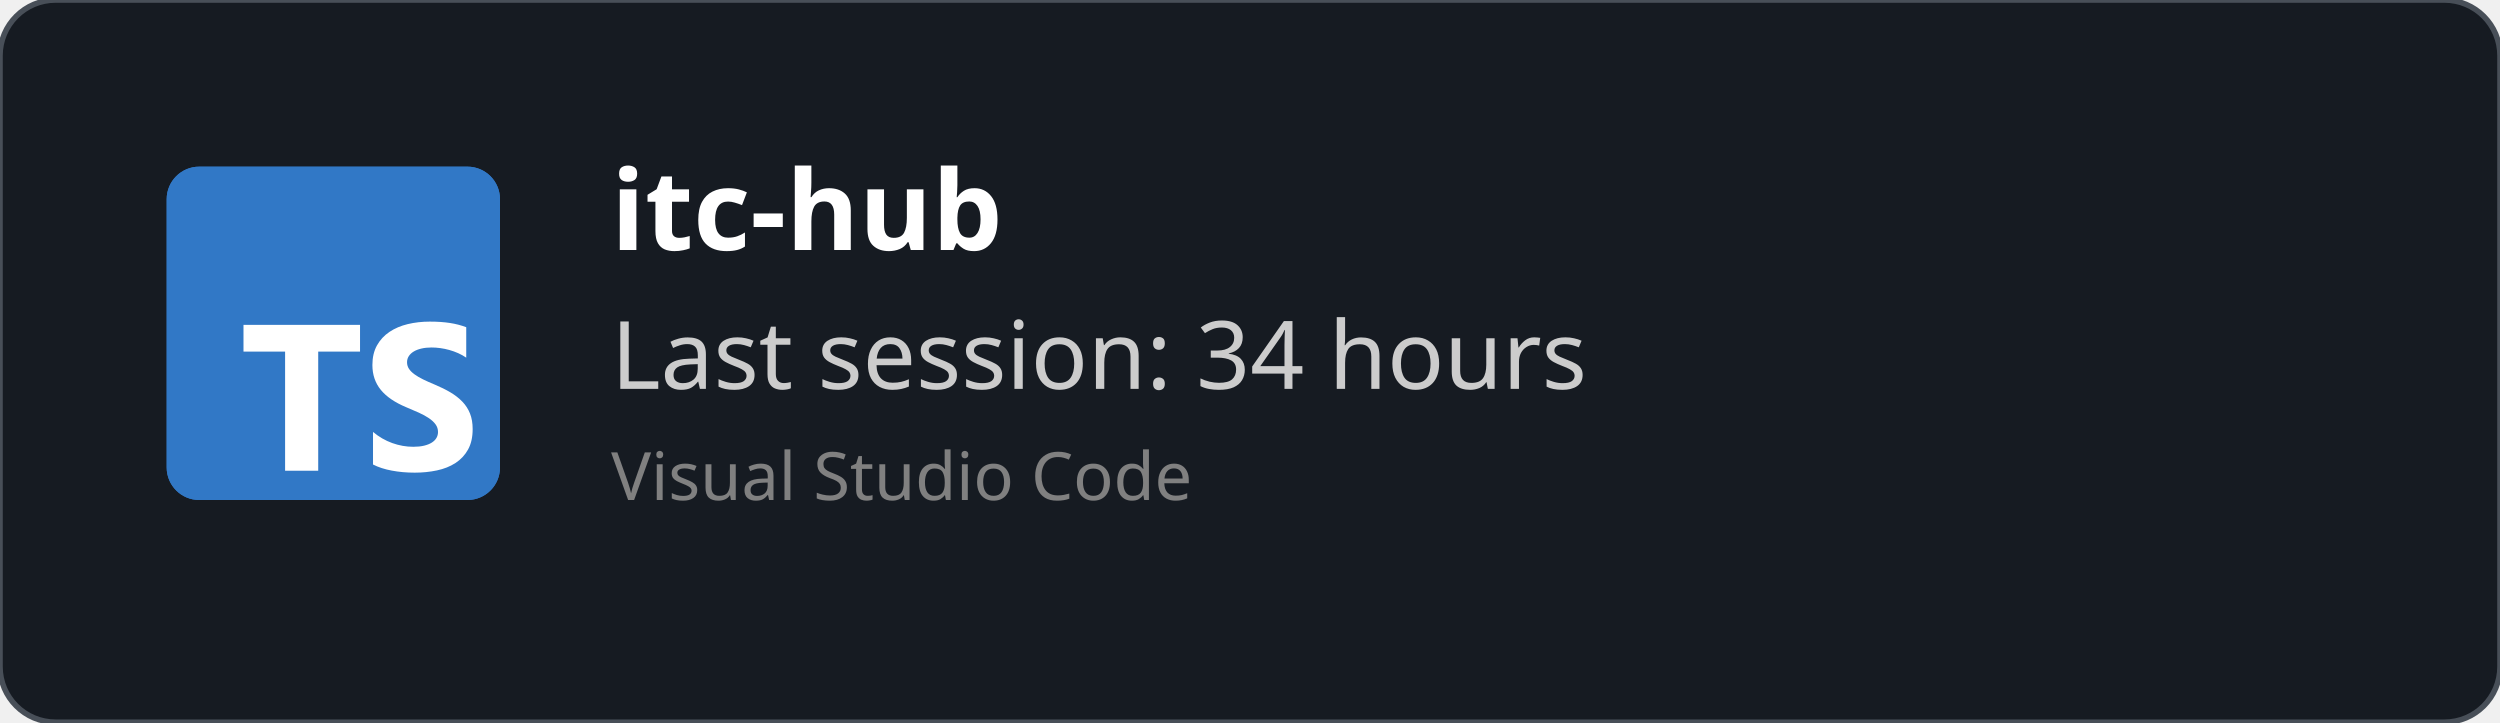
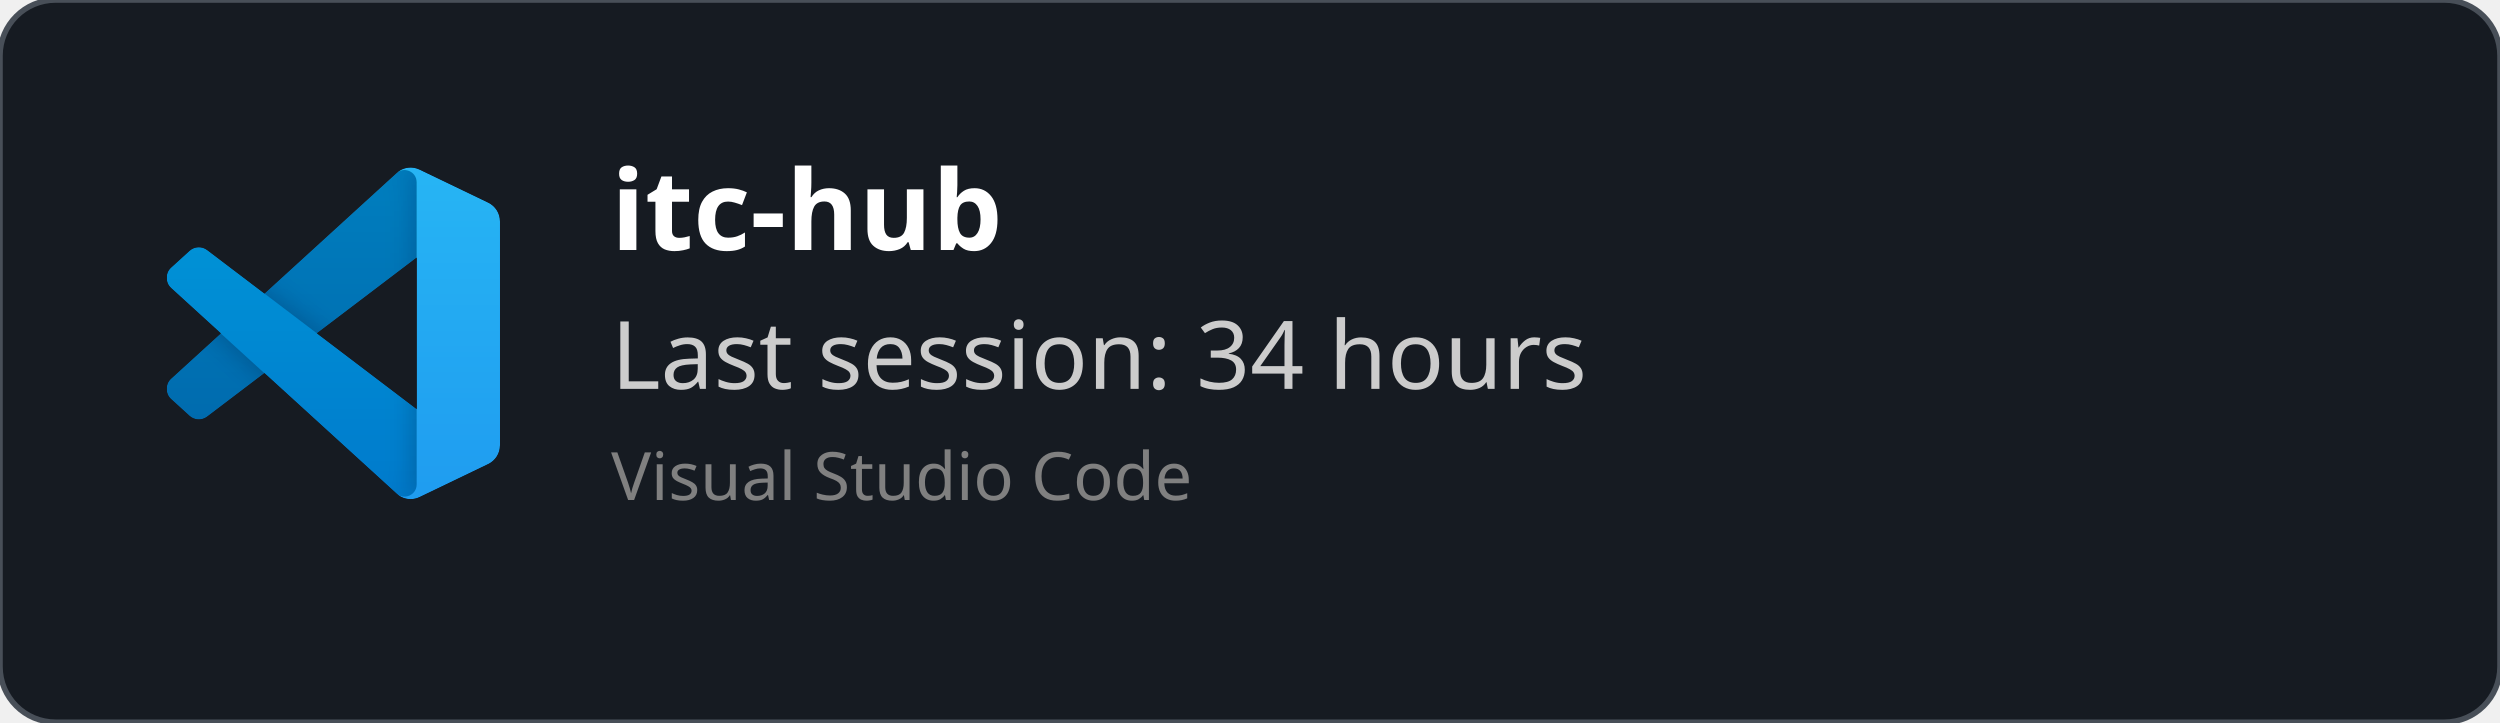
<svg xmlns="http://www.w3.org/2000/svg" width="450" height="130" viewBox="0 0 450 130" fill="none" role="img">
  <style>
    *{
        font-family: 'Segoe UI', Ubuntu, monospace
    }
    </style>
  <defs>
    <clipPath id="horizontalClip" x="20" y="20" width="500" height="200">
      <rect x="90" y="20" width="300" height="50" />
    </clipPath>
  </defs>
  <rect width="450" height="130" fill="rgba(22,27,34)" stroke="#484f58" stroke-width="1" fill-opacity="1" stroke-opacity="1" x="0" y="0" rx="10px" ry="10px">
    </rect>
-   <svg fill="none" height="60" viewBox="0 0 512 512" width="60" x="30" y="30">
-     <rect fill="#3178c6" height="512" rx="50" width="512" />
-     <rect fill="#3178c6" height="512" rx="50" width="512" />
-     <path clip-rule="evenodd" d="m316.939 407.424v50.061c8.138 4.172 17.763 7.3 28.875 9.386s22.823 3.129 35.135 3.129c11.999 0 23.397-1.147 34.196-3.442 10.799-2.294 20.268-6.075 28.406-11.342 8.138-5.266 14.581-12.15 19.328-20.65s7.121-19.007 7.121-31.522c0-9.074-1.356-17.026-4.069-23.857s-6.625-12.906-11.738-18.225c-5.112-5.319-11.242-10.091-18.389-14.315s-15.207-8.213-24.18-11.967c-6.573-2.712-12.468-5.345-17.685-7.9-5.217-2.556-9.651-5.163-13.303-7.822-3.652-2.66-6.469-5.476-8.451-8.448-1.982-2.973-2.974-6.336-2.974-10.091 0-3.441.887-6.544 2.661-9.308s4.278-5.136 7.512-7.118c3.235-1.981 7.199-3.52 11.894-4.615 4.696-1.095 9.912-1.642 15.651-1.642 4.173 0 8.581.313 13.224.938 4.643.626 9.312 1.591 14.008 2.894 4.695 1.304 9.259 2.947 13.694 4.928 4.434 1.982 8.529 4.276 12.285 6.884v-46.776c-7.616-2.92-15.937-5.084-24.962-6.492s-19.381-2.112-31.066-2.112c-11.895 0-23.163 1.278-33.805 3.833s-20.006 6.544-28.093 11.967c-8.086 5.424-14.476 12.333-19.171 20.729-4.695 8.395-7.043 18.433-7.043 30.114 0 14.914 4.304 27.638 12.912 38.172 8.607 10.533 21.675 19.45 39.204 26.751 6.886 2.816 13.303 5.579 19.25 8.291s11.086 5.528 15.415 8.448c4.33 2.92 7.747 6.101 10.252 9.543 2.504 3.441 3.756 7.352 3.756 11.733 0 3.233-.783 6.231-2.348 8.995s-3.939 5.162-7.121 7.196-7.147 3.624-11.894 4.771c-4.748 1.148-10.303 1.721-16.668 1.721-10.851 0-21.597-1.903-32.24-5.71-10.642-3.806-20.502-9.516-29.579-17.13zm-84.159-123.342h64.22v-41.082h-179v41.082h63.906v182.918h50.874z" fill="#fff" fill-rule="evenodd" />
+   <svg width="60" height="60" x="30" y="30" viewBox="0 0 100 100" fill="none" id="vscode">
+     <mask id="mask0" mask-type="alpha" maskUnits="userSpaceOnUse" x="0" y="0" width="100" height="100">
+       <path fill-rule="evenodd" clip-rule="evenodd" d="M70.912 99.317C72.487 99.931 74.283 99.891 75.873 99.126L96.461 89.22C98.624 88.179 100 85.989 100 83.587V16.413C100 14.011 98.624 11.822 96.461 10.781L75.873 0.874C73.786 -0.13 71.345 0.116 69.513 1.447C69.252 1.637 69.003 1.849 68.769 2.083L29.355 38.041L12.187 25.01C10.589 23.797 8.354 23.896 6.869 25.246L1.363 30.255C-0.453 31.906 -0.455 34.763 1.359 36.417L16.247 50L1.359 63.583C-0.455 65.237 -0.453 68.094 1.363 69.745L6.869 74.754C8.354 76.104 10.589 76.204 12.187 74.99L29.355 61.959L68.769 97.917C69.392 98.541 70.125 99.01 70.912 99.317ZM75.015 27.299L45.109 50L75.015 72.701V27.299Z" fill="white" />
+     </mask>
+     <g mask="url(#mask0)">
+       <path d="M96.461 10.796L75.857 0.876C73.472 -0.273 70.622 0.212 68.75 2.083L1.299 63.583C-0.516 65.237 -0.514 68.094 1.303 69.745L6.813 74.754C8.298 76.104 10.535 76.204 12.134 74.99L93.361 13.37C96.086 11.303 100 13.246 100 16.667V16.427C100 14.027 98.625 11.838 96.461 10.796Z" fill="#0065A9" />
+       <g filter="url(#filter0_d)">
+         <path d="M96.461 89.204L75.857 99.124C73.472 100.273 70.622 99.788 68.75 97.917L1.299 36.417C-0.516 34.763 -0.514 31.906 1.303 30.255L6.813 25.246C8.298 23.896 10.535 23.796 12.134 25.009L93.361 86.63C96.086 88.697 100 86.754 100 83.333V83.573C100 85.974 98.625 88.162 96.461 89.204Z" fill="#007ACC" />
+       </g>
+       <g filter="url(#filter1_d)">
+         <path d="M75.858 99.126C73.472 100.274 70.622 99.788 68.75 97.917C71.056 100.223 75 98.59 75 95.328V4.672C75 1.41 71.056 -0.223 68.75 2.083C70.622 0.211 73.472 -0.274 75.858 0.874L96.459 10.781C98.623 11.822 100 14.011 100 16.413V83.587C100 85.989 98.623 88.179 96.459 89.22L75.858 99.126Z" fill="#1F9CF0" />
+       </g>
+       <g style="mix-blend-mode:overlay" opacity="0.25">
+         <path fill-rule="evenodd" clip-rule="evenodd" d="M70.851 99.317C72.426 99.931 74.222 99.891 75.812 99.126L96.4 89.22C98.563 88.179 99.939 85.989 99.939 83.587V16.413C99.939 14.011 98.564 11.822 96.4 10.781L75.812 0.874C73.725 -0.13 71.284 0.116 69.453 1.447C69.191 1.637 68.942 1.849 68.708 2.083L29.294 38.041L12.126 25.01C10.528 23.796 8.293 23.896 6.809 25.246L1.302 30.255C-0.513 31.906 -0.515 34.763 1.298 36.417L16.186 50L1.298 63.583C-0.515 65.237 -0.513 68.094 1.302 69.745L6.809 74.754C8.293 76.104 10.528 76.204 12.126 74.99L29.294 61.959L68.708 97.917C69.332 98.54 70.064 99.01 70.851 99.317ZM74.954 27.299L45.048 50L74.954 72.701V27.299Z" fill="url(#paint0_linear)" />
+       </g>
+     </g>
+     <defs>
+       <filter id="filter0_d" x="-8.394" y="15.829" width="116.727" height="92.246" filterUnits="userSpaceOnUse" color-interpolation-filters="sRGB">
+         <feFlood flood-opacity="0" result="BackgroundImageFix" />
+         <feColorMatrix in="SourceAlpha" type="matrix" values="0 0 0 0 0 0 0 0 0 0 0 0 0 0 0 0 0 0 127 0" />
+         <feOffset />
+         <feGaussianBlur stdDeviation="4.167" />
+         <feColorMatrix type="matrix" values="0 0 0 0 0 0 0 0 0 0 0 0 0 0 0 0 0 0 0.25 0" />
+         <feBlend mode="overlay" in2="BackgroundImageFix" result="effect1_dropShadow" />
+         <feBlend mode="normal" in="SourceGraphic" in2="effect1_dropShadow" result="shape" />
+       </filter>
+       <filter id="filter1_d" x="60.417" y="-8.076" width="47.917" height="116.151" filterUnits="userSpaceOnUse" color-interpolation-filters="sRGB">
+         <feFlood flood-opacity="0" result="BackgroundImageFix" />
+         <feColorMatrix in="SourceAlpha" type="matrix" values="0 0 0 0 0 0 0 0 0 0 0 0 0 0 0 0 0 0 127 0" />
+         <feOffset />
+         <feGaussianBlur stdDeviation="4.167" />
+         <feColorMatrix type="matrix" values="0 0 0 0 0 0 0 0 0 0 0 0 0 0 0 0 0 0 0.25 0" />
+         <feBlend mode="overlay" in2="BackgroundImageFix" result="effect1_dropShadow" />
+         <feBlend mode="normal" in="SourceGraphic" in2="effect1_dropShadow" result="shape" />
+       </filter>
+       <linearGradient id="paint0_linear" x1="49.939" y1="0.258" x2="49.939" y2="99.742" gradientUnits="userSpaceOnUse">
+         <stop stop-color="white" />
+         <stop offset="1" stop-color="white" stop-opacity="0" />
+       </linearGradient>
+     </defs>
  </svg>
  <text x="110" y="45" font-size="20" clip-path="url(#horizontalClip)" font-weight="bold" font-family="Ubuntu" fill="white">
    itc-hub
    </text>
  <text x="110" y="70" font-size="17px" font-family="Ubuntu" fill="#ccc">
    Last session: 34 hours
    </text>
  <text x="110" y="90" font-size="12px" font-family="Ubuntu" fill="grey">
    Visual Studio Code
    </text>
</svg>
